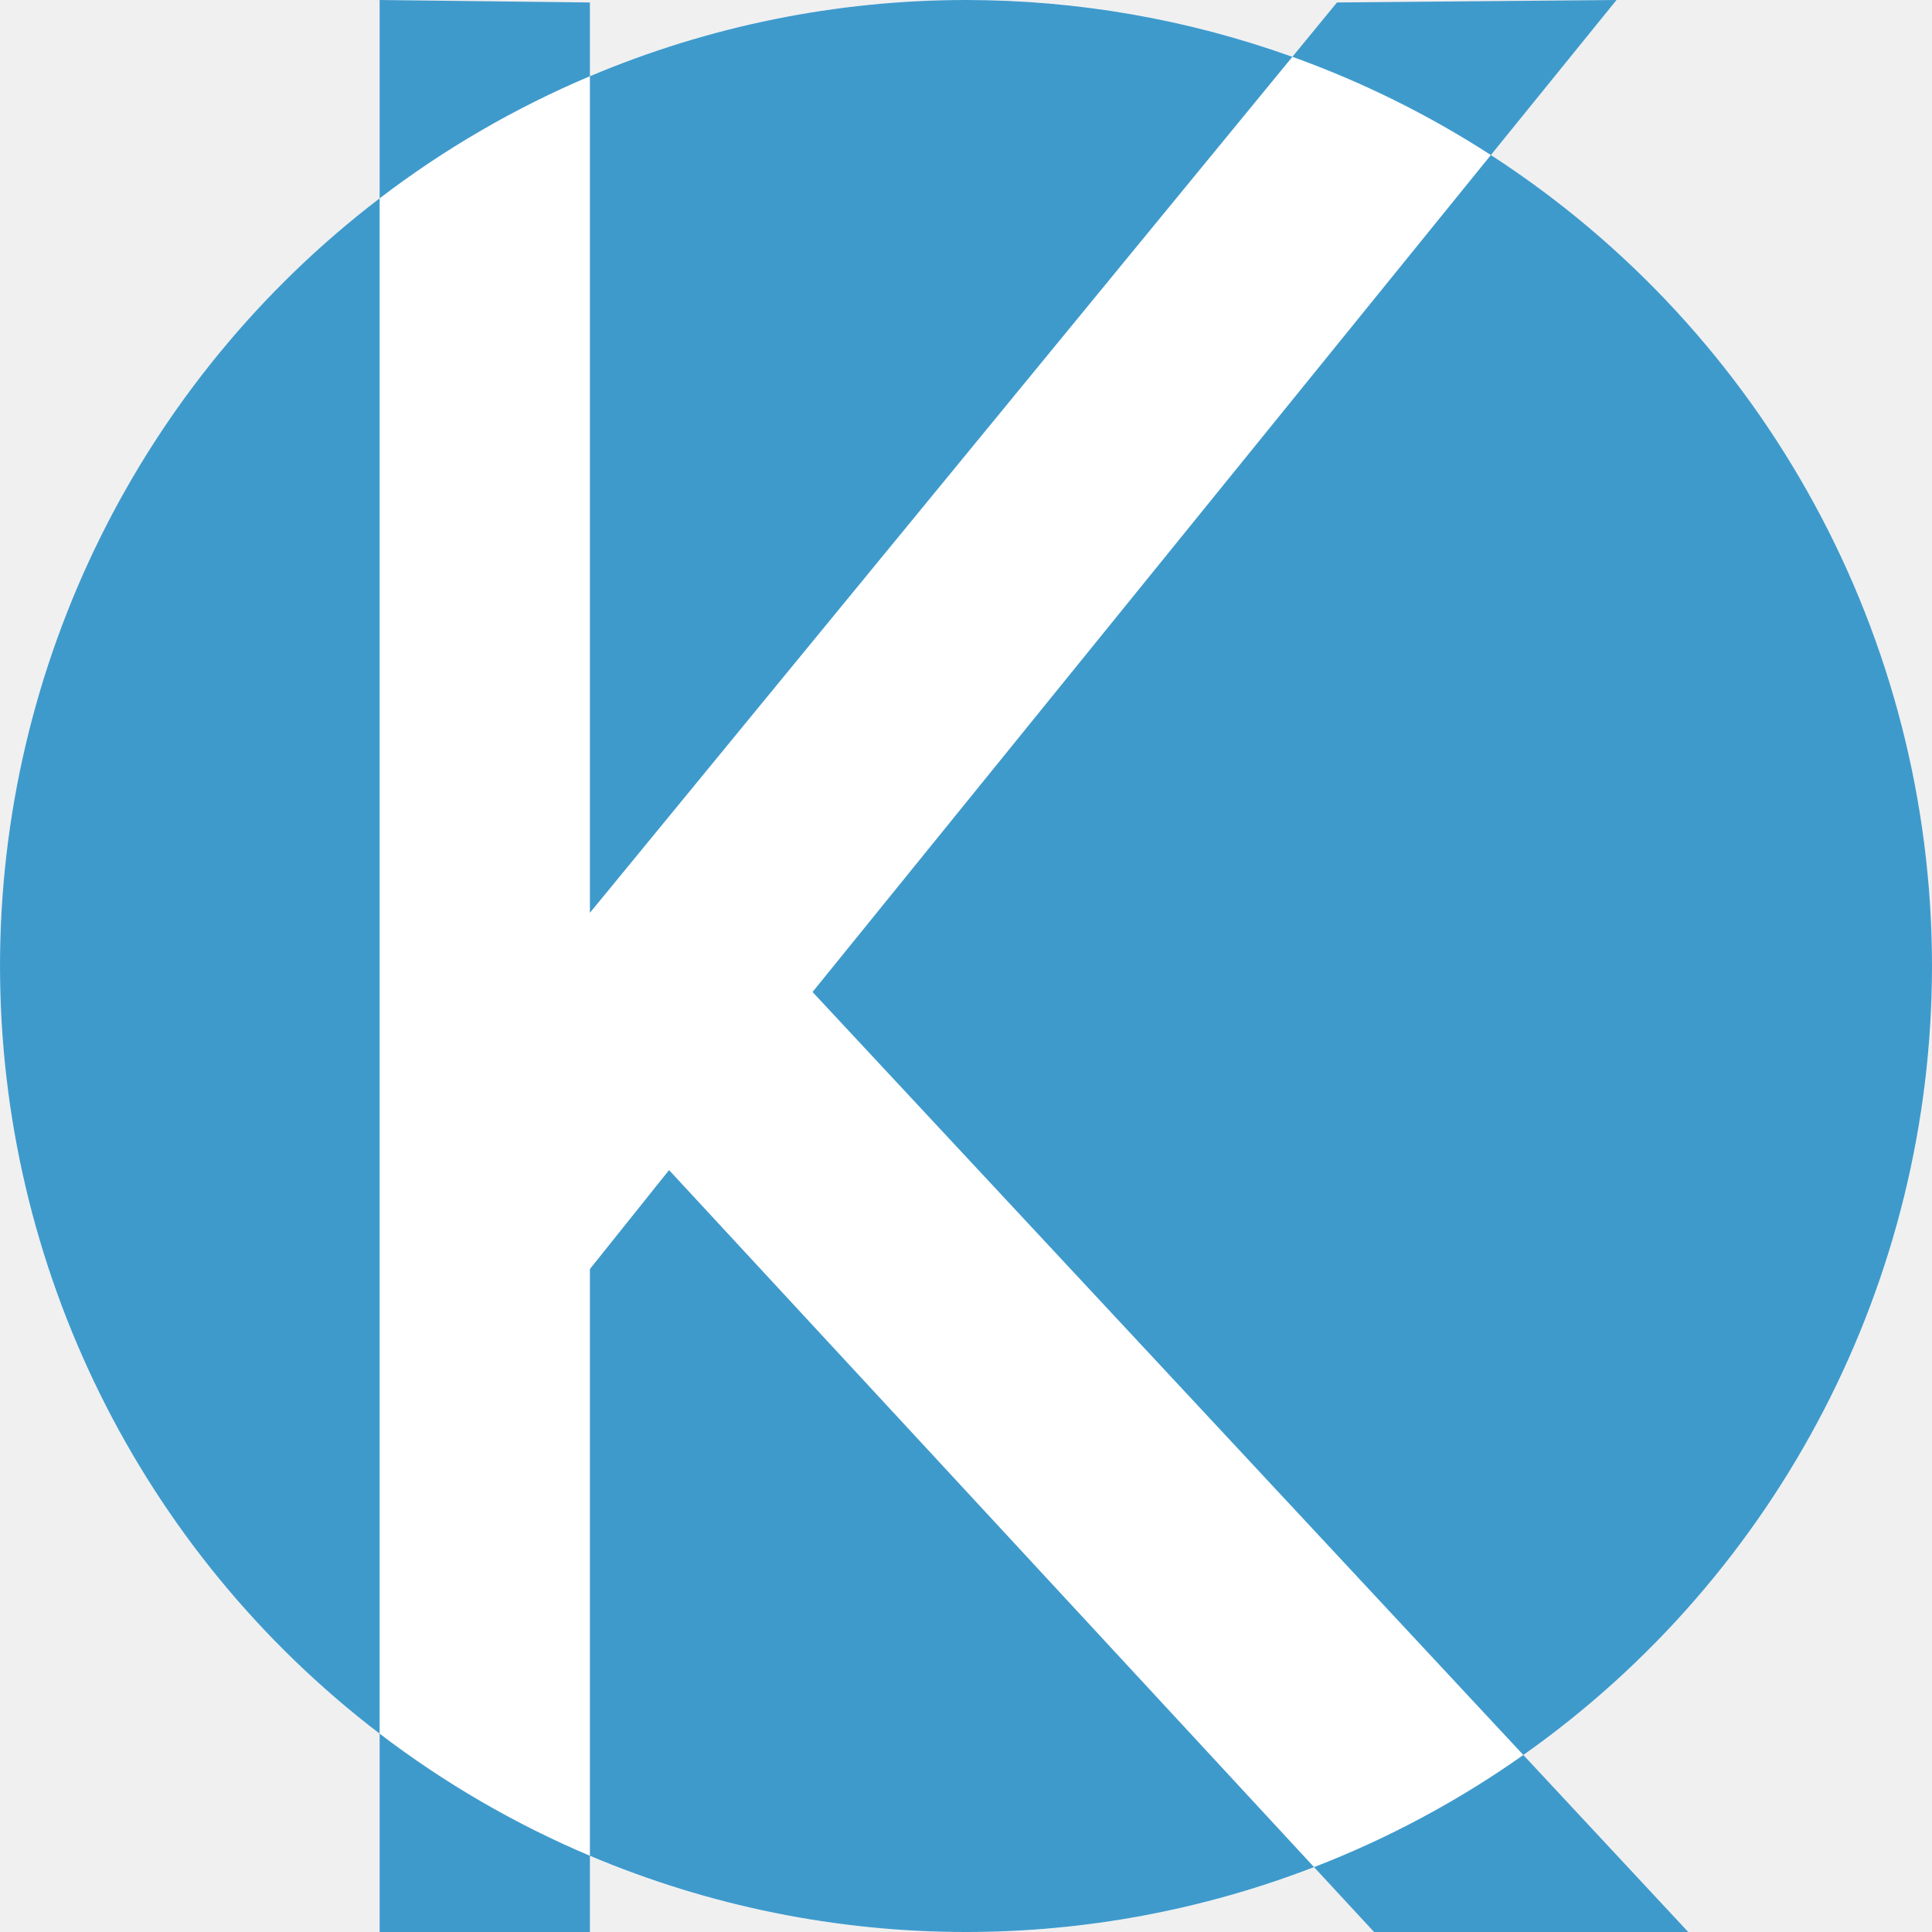
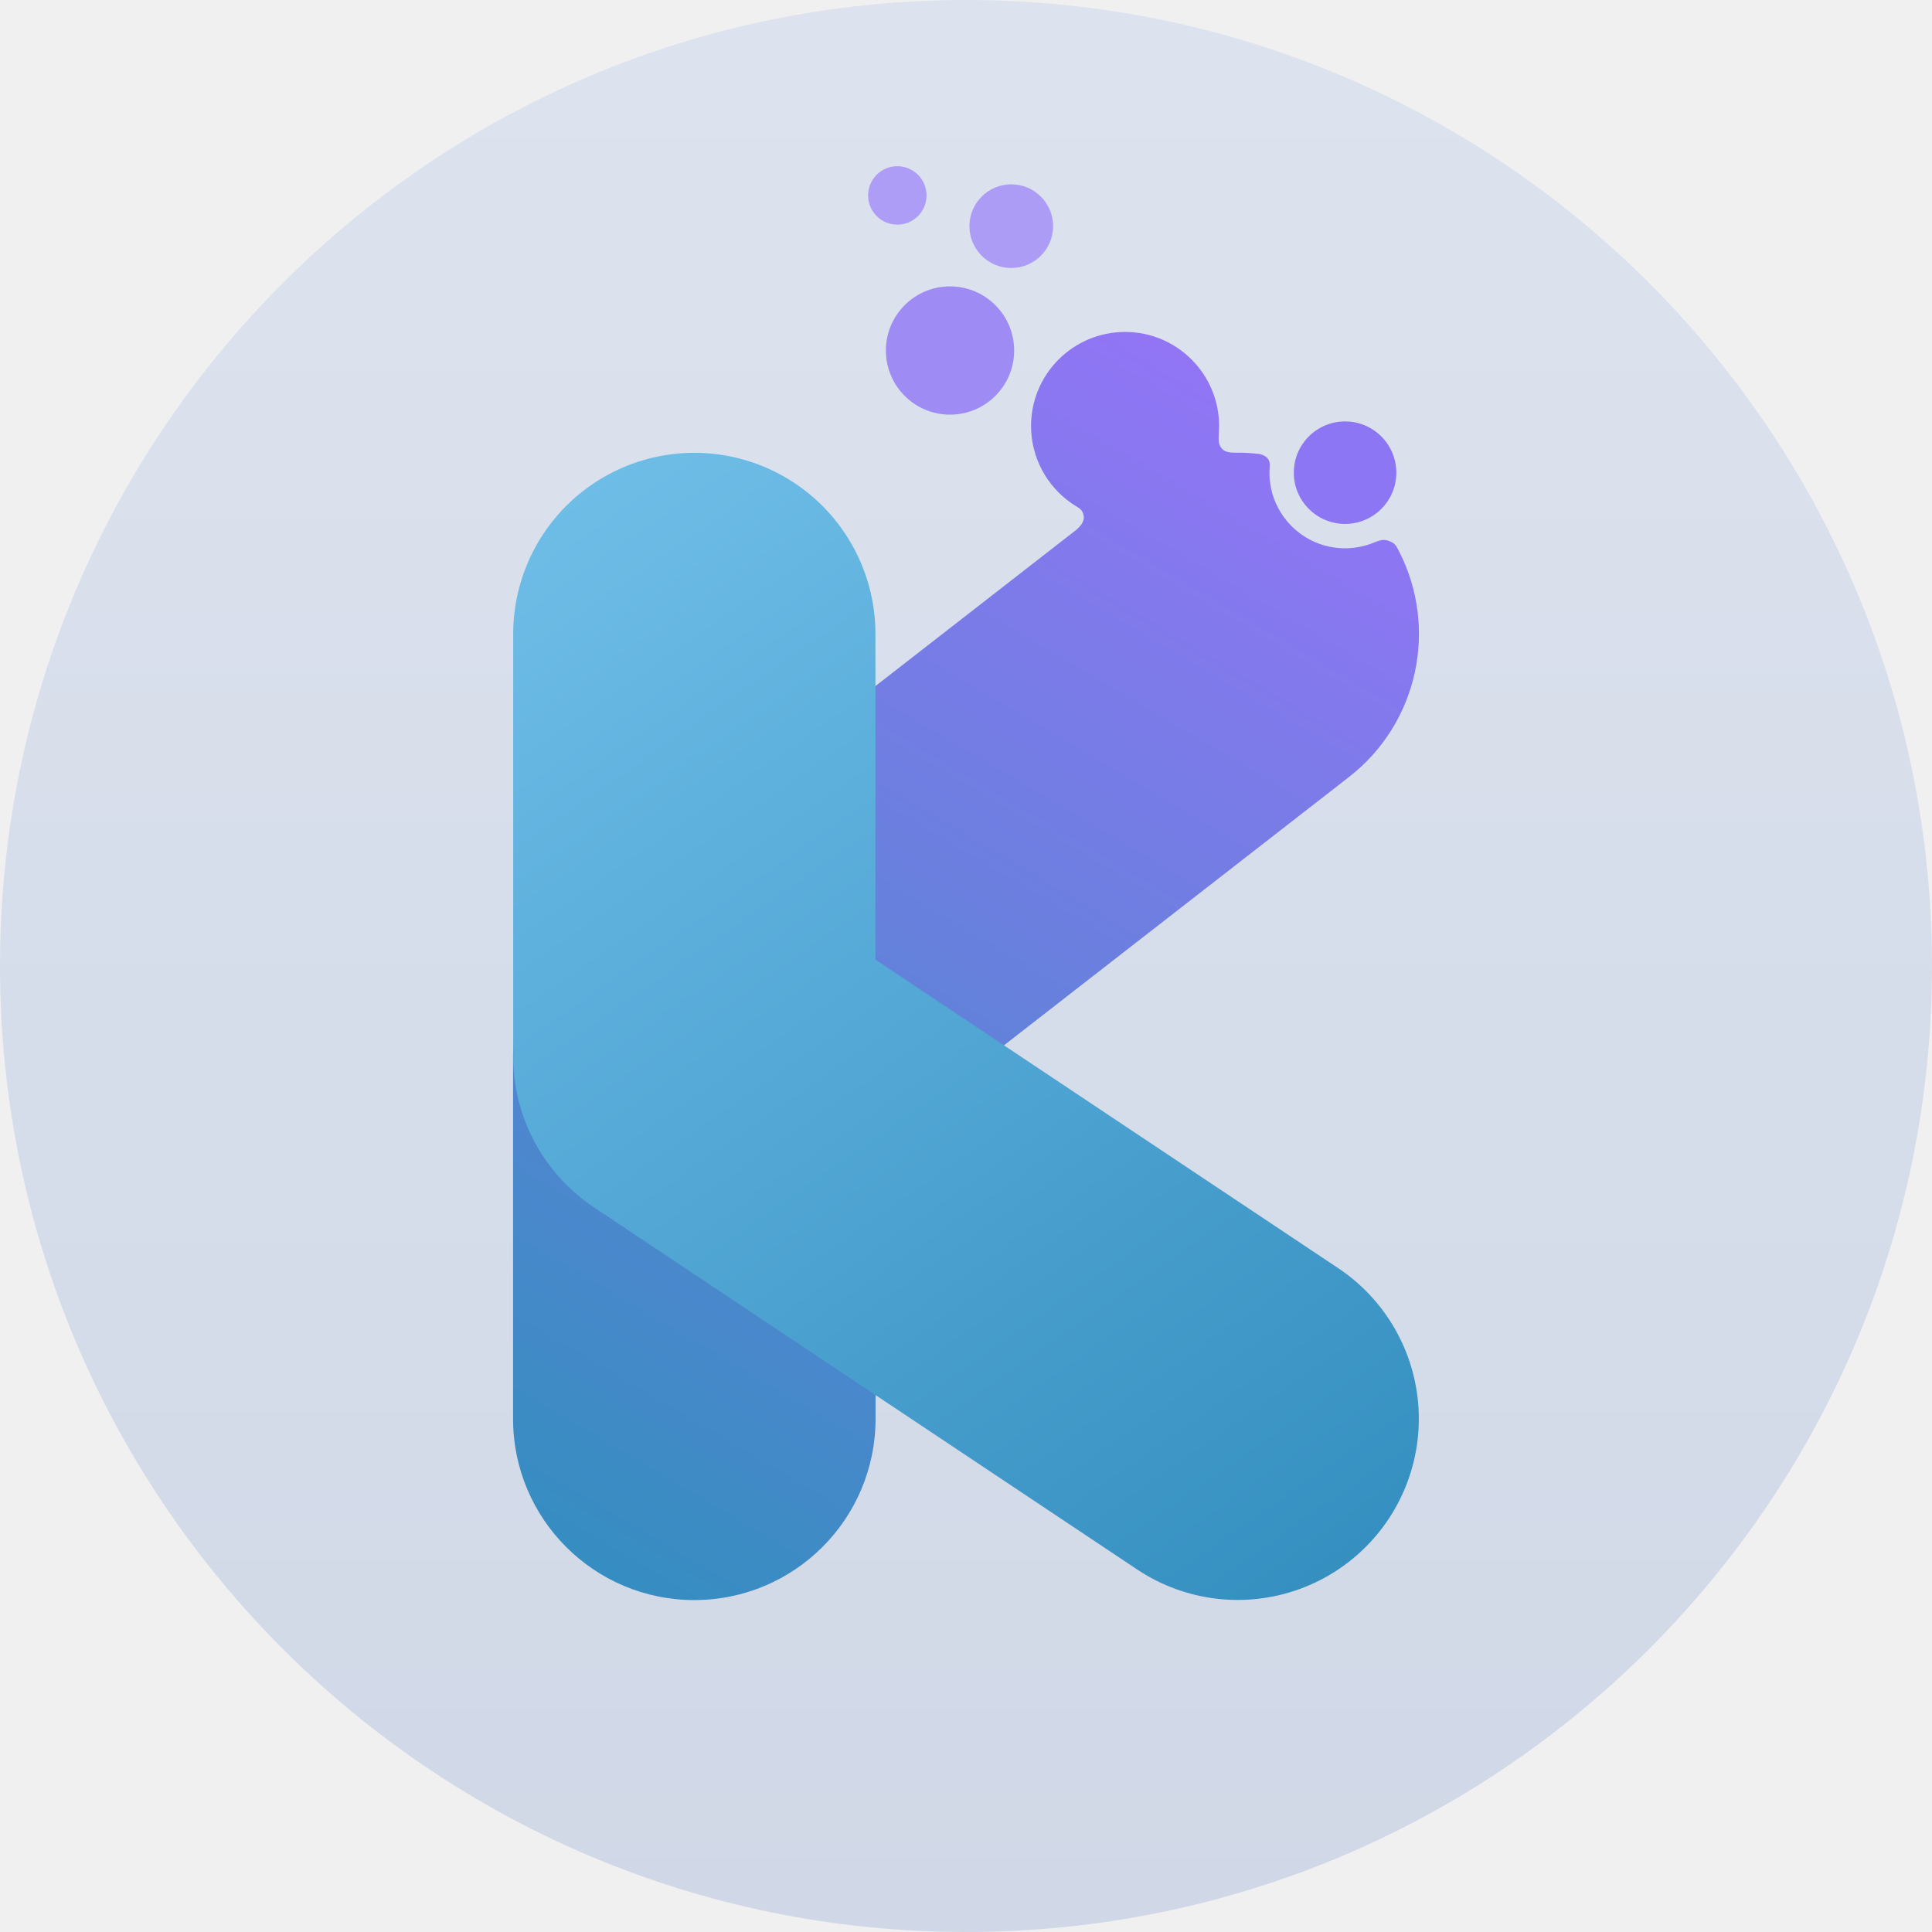
- <svg xmlns="http://www.w3.org/2000/svg" width="1024" height="1024" viewBox="0 0 270.933 270.933" version="1.1" id="svg8">
+ <svg xmlns="http://www.w3.org/2000/svg" xmlns:xlink="http://www.w3.org/1999/xlink" width="1024" height="1024" viewBox="0 0 270.933 270.933" version="1.1" id="svg8">
  <defs id="defs2">
+     <linearGradient id="linearGradient939">
+       <stop id="stop935" offset="0" style="stop-color:#dde3ee;stop-opacity:1" />
+       <stop id="stop937" offset="1" style="stop-color:#d0d8e7;stop-opacity:1" />
+     </linearGradient>
+     <linearGradient id="linearGradient879">
+       <stop style="stop-color:#9175f5;stop-opacity:1" offset="0" id="stop875" />
+       <stop style="stop-color:#338ebf;stop-opacity:1" offset="1" id="stop877" />
+     </linearGradient>
+     <linearGradient id="linearGradient871">
+       <stop style="stop-color:#6fbee8;stop-opacity:1" offset="0" id="stop867" />
+       <stop style="stop-color:#338ebf;stop-opacity:1" offset="1" id="stop869" />
+     </linearGradient>
    <rect x="9.554" y="97.921" width="242.834" height="73.136" id="rect845" />
    <rect x="21.412" y="91.504" width="232.745" height="78.066" id="rect839" />
+     <linearGradient gradientTransform="translate(-4.233333,12.7)" xlink:href="#linearGradient871" id="linearGradient873" x1="86.007" y1="50.317" x2="197.629" y2="210.429" gradientUnits="userSpaceOnUse" />
+     <linearGradient gradientTransform="matrix(3.779527,0,0,3.779527,-16,48)" xlink:href="#linearGradient879" id="linearGradient881" x1="183.579" y1="45.502" x2="85.358" y2="212.186" gradientUnits="userSpaceOnUse" />
+     <linearGradient xlink:href="#linearGradient939" id="linearGradient933" x1="135.467" y1="0" x2="135.467" y2="270.933" gradientUnits="userSpaceOnUse" />
+     <linearGradient xlink:href="#linearGradient879" id="linearGradient1685" gradientUnits="userSpaceOnUse" gradientTransform="matrix(3.779527,0,0,3.779527,-16,48)" x1="183.579" y1="45.502" x2="85.358" y2="212.186" />
  </defs>
-   <g id="layer2" style="display:inline">
-     <rect ry="135.467" style="opacity:1;fill:#ffffff;stroke:none;stroke-width:22.85" id="rect900" width="270.933" height="270.933" x="-1.7763568e-15" y="-1.7763568e-15" />
-     <path id="path1943-8" style="display:inline;fill:#3f9acc;fill-opacity:1;fill-rule:evenodd;stroke-width:2.609" d="M 201.215 0 L 201.215 105.113 A 512 512 0 0 1 312.662 40.398 L 312.662 1.311 L 201.215 0 z M 312.662 40.398 L 312.662 483.811 L 684.99 30.111 A 512 512 0 0 0 512 0 A 512 512 0 0 0 312.662 40.398 z M 684.99 30.111 A 512 512 0 0 1 790.189 82.17 L 856.785 0 L 708.625 1.311 L 684.99 30.111 z M 790.189 82.17 L 430.664 525.768 L 807.408 930.184 A 512 512 0 0 0 1024 512 A 512 512 0 0 0 790.189 82.17 z M 807.408 930.184 A 512 512 0 0 1 696.473 989.611 L 728.293 1024 L 894.807 1024 L 807.408 930.184 z M 696.473 989.611 L 354.617 620.168 L 312.662 672.615 L 312.662 983.602 A 512 512 0 0 0 512 1024 A 512 512 0 0 0 696.473 989.611 z M 312.662 983.602 A 512 512 0 0 1 201.215 918.885 L 201.215 1024 L 312.662 1024 L 312.662 983.602 z M 201.215 918.885 L 201.215 105.113 A 512 512 0 0 0 0 512 A 512 512 0 0 0 201.215 918.885 z " transform="scale(0.2645833)" />
+   <g style="display:inline" id="g860">
+     <rect y="0" x="-2.7755576e-17" height="270.933" width="270.933" id="rect858" style="fill:url(#linearGradient933);fill-opacity:1;stroke-width:2.12" rx="135.467" />
  </g>
  <g id="layer1" style="display:inline">
-     <text xml:space="preserve" id="text837" style="fill:black;fill-opacity:1;line-height:1.25;stroke:none;font-family:sans-serif;font-style:normal;font-weight:normal;font-size:10.583px;white-space:pre;shape-inside:url(#rect839);" />
-     <g aria-label="K" transform="matrix(6.555698,0,0,6.555698,-40.62115,-747.4055)" id="text843" style="font-style:normal;font-variant:normal;font-weight:normal;font-stretch:normal;font-size:63.5px;line-height:1.25;font-family:'Dank Mono';-inkscape-font-specification:'Dank Mono, Normal';font-variant-ligatures:normal;font-variant-caps:normal;font-variant-numeric:normal;font-variant-east-asian:normal;white-space:pre;shape-inside:url(#rect845);fill:#000000;fill-opacity:1;stroke:none" />
+     <path id="path1632" style="color:#000000;font-style:normal;font-variant:normal;font-weight:normal;font-stretch:normal;font-size:medium;line-height:normal;font-family:sans-serif;font-variant-ligatures:normal;font-variant-position:normal;font-variant-caps:normal;font-variant-numeric:normal;font-variant-alternates:normal;font-variant-east-asian:normal;font-feature-settings:normal;font-variation-settings:normal;text-indent:0;text-align:start;text-decoration:none;text-decoration-line:none;text-decoration-style:solid;text-decoration-color:#000000;letter-spacing:normal;word-spacing:normal;text-transform:none;writing-mode:lr-tb;direction:ltr;text-orientation:mixed;dominant-baseline:auto;baseline-shift:baseline;text-anchor:start;white-space:normal;shape-padding:0;shape-margin:0;inline-size:0;clip-rule:nonzero;display:inline;overflow:visible;visibility:visible;opacity:1;isolation:auto;mix-blend-mode:normal;color-interpolation:sRGB;color-interpolation-filters:linearRGB;solid-color:#000000;solid-opacity:1;vector-effect:none;fill:url(#linearGradient1685);fill-opacity:1;fill-rule:nonzero;stroke:none;stroke-width:192.138;stroke-linecap:round;stroke-linejoin:round;stroke-miterlimit:4;stroke-dasharray:none;stroke-dashoffset:0;stroke-opacity:1;color-rendering:auto;image-rendering:auto;shape-rendering:auto;text-rendering:auto;enable-background:accumulate;stop-color:#000000;stop-opacity:1" d="m 596.311,175.945 c -27.521,2.6e-4 -49.832,22.311 -49.832,49.832 -5e-5,16.633 8.254,31.822 21.453,40.966 3.8,2.633 5.987,2.938 6.493,7.057 0.506,4.119 -5.136,7.935 -5.136,7.935 l -260.267,202.434 c -23.399,18.201 -37.085,46.184 -37.088,75.828 V 752 c 3.4e-4,53.057 43.011,96.068 96.068,96.068 C 421.059,848.068 464.07,805.057 464.07,752 V 606.982 L 714.98,411.836 c 36.834,-28.645 47.401,-79.169 26.457,-119.785 -1.564,-3.034 -2.061,-4.11 -5.318,-5.375 -3.256,-1.265 -5.874,0.151 -9.133,1.373 -4.475,1.679 -9.241,2.554 -14.077,2.555 -22.133,-4e-5 -40.076,-17.943 -40.076,-40.076 3.9e-4,-3.004 0.532,-4.765 -0.356,-6.634 -0.888,-1.869 -3.253,-3.077 -5.577,-3.343 -3.86,-0.441 -7.745,-0.647 -11.634,-0.617 -3.816,0.029 -6.715,-0.314 -8.36,-3.105 -1.645,-2.791 -0.764,-5.99 -0.763,-11.052 -2.6e-4,-27.522 -22.312,-49.833 -49.834,-49.832 z" transform="scale(0.2645833)" />
+     <path style="opacity:1;fill:none;fill-opacity:1;stroke:url(#linearGradient873);stroke-width:50.8;stroke-linecap:round;stroke-linejoin:round;stroke-miterlimit:4;stroke-dasharray:none;stroke-opacity:1" d="m 97.367,88.9 v 59.267 l 76.2,50.8" id="path863" />
+     <circle style="display:inline;fill:#9e8cf4;fill-opacity:1;stroke:none;stroke-width:2.823;stroke-linecap:round;stroke-linejoin:round;stroke-miterlimit:4;stroke-dasharray:none" id="path869-7" cx="133.226" cy="49.155" r="8.994" />
+     <circle r="5.868" cy="31.715" cx="141.814" id="path869-7-5" style="display:inline;fill:#ad9cf6;fill-opacity:1;stroke:none;stroke-width:1.842;stroke-linecap:round;stroke-linejoin:round;stroke-miterlimit:4;stroke-dasharray:none" />
+     <circle style="display:inline;fill:#ae9df6;fill-opacity:1;stroke:none;stroke-width:1.286;stroke-linecap:round;stroke-linejoin:round;stroke-miterlimit:4;stroke-dasharray:none" id="circle1672" cx="125.835" cy="27.406" r="4.097" />
+     <circle r="7.188" cy="66.285" cx="188.624" id="circle1680" style="display:inline;fill:#8d76f3;fill-opacity:1;stroke:none;stroke-width:2.256;stroke-linecap:round;stroke-linejoin:round;stroke-miterlimit:4;stroke-dasharray:none" />
  </g>
</svg>
